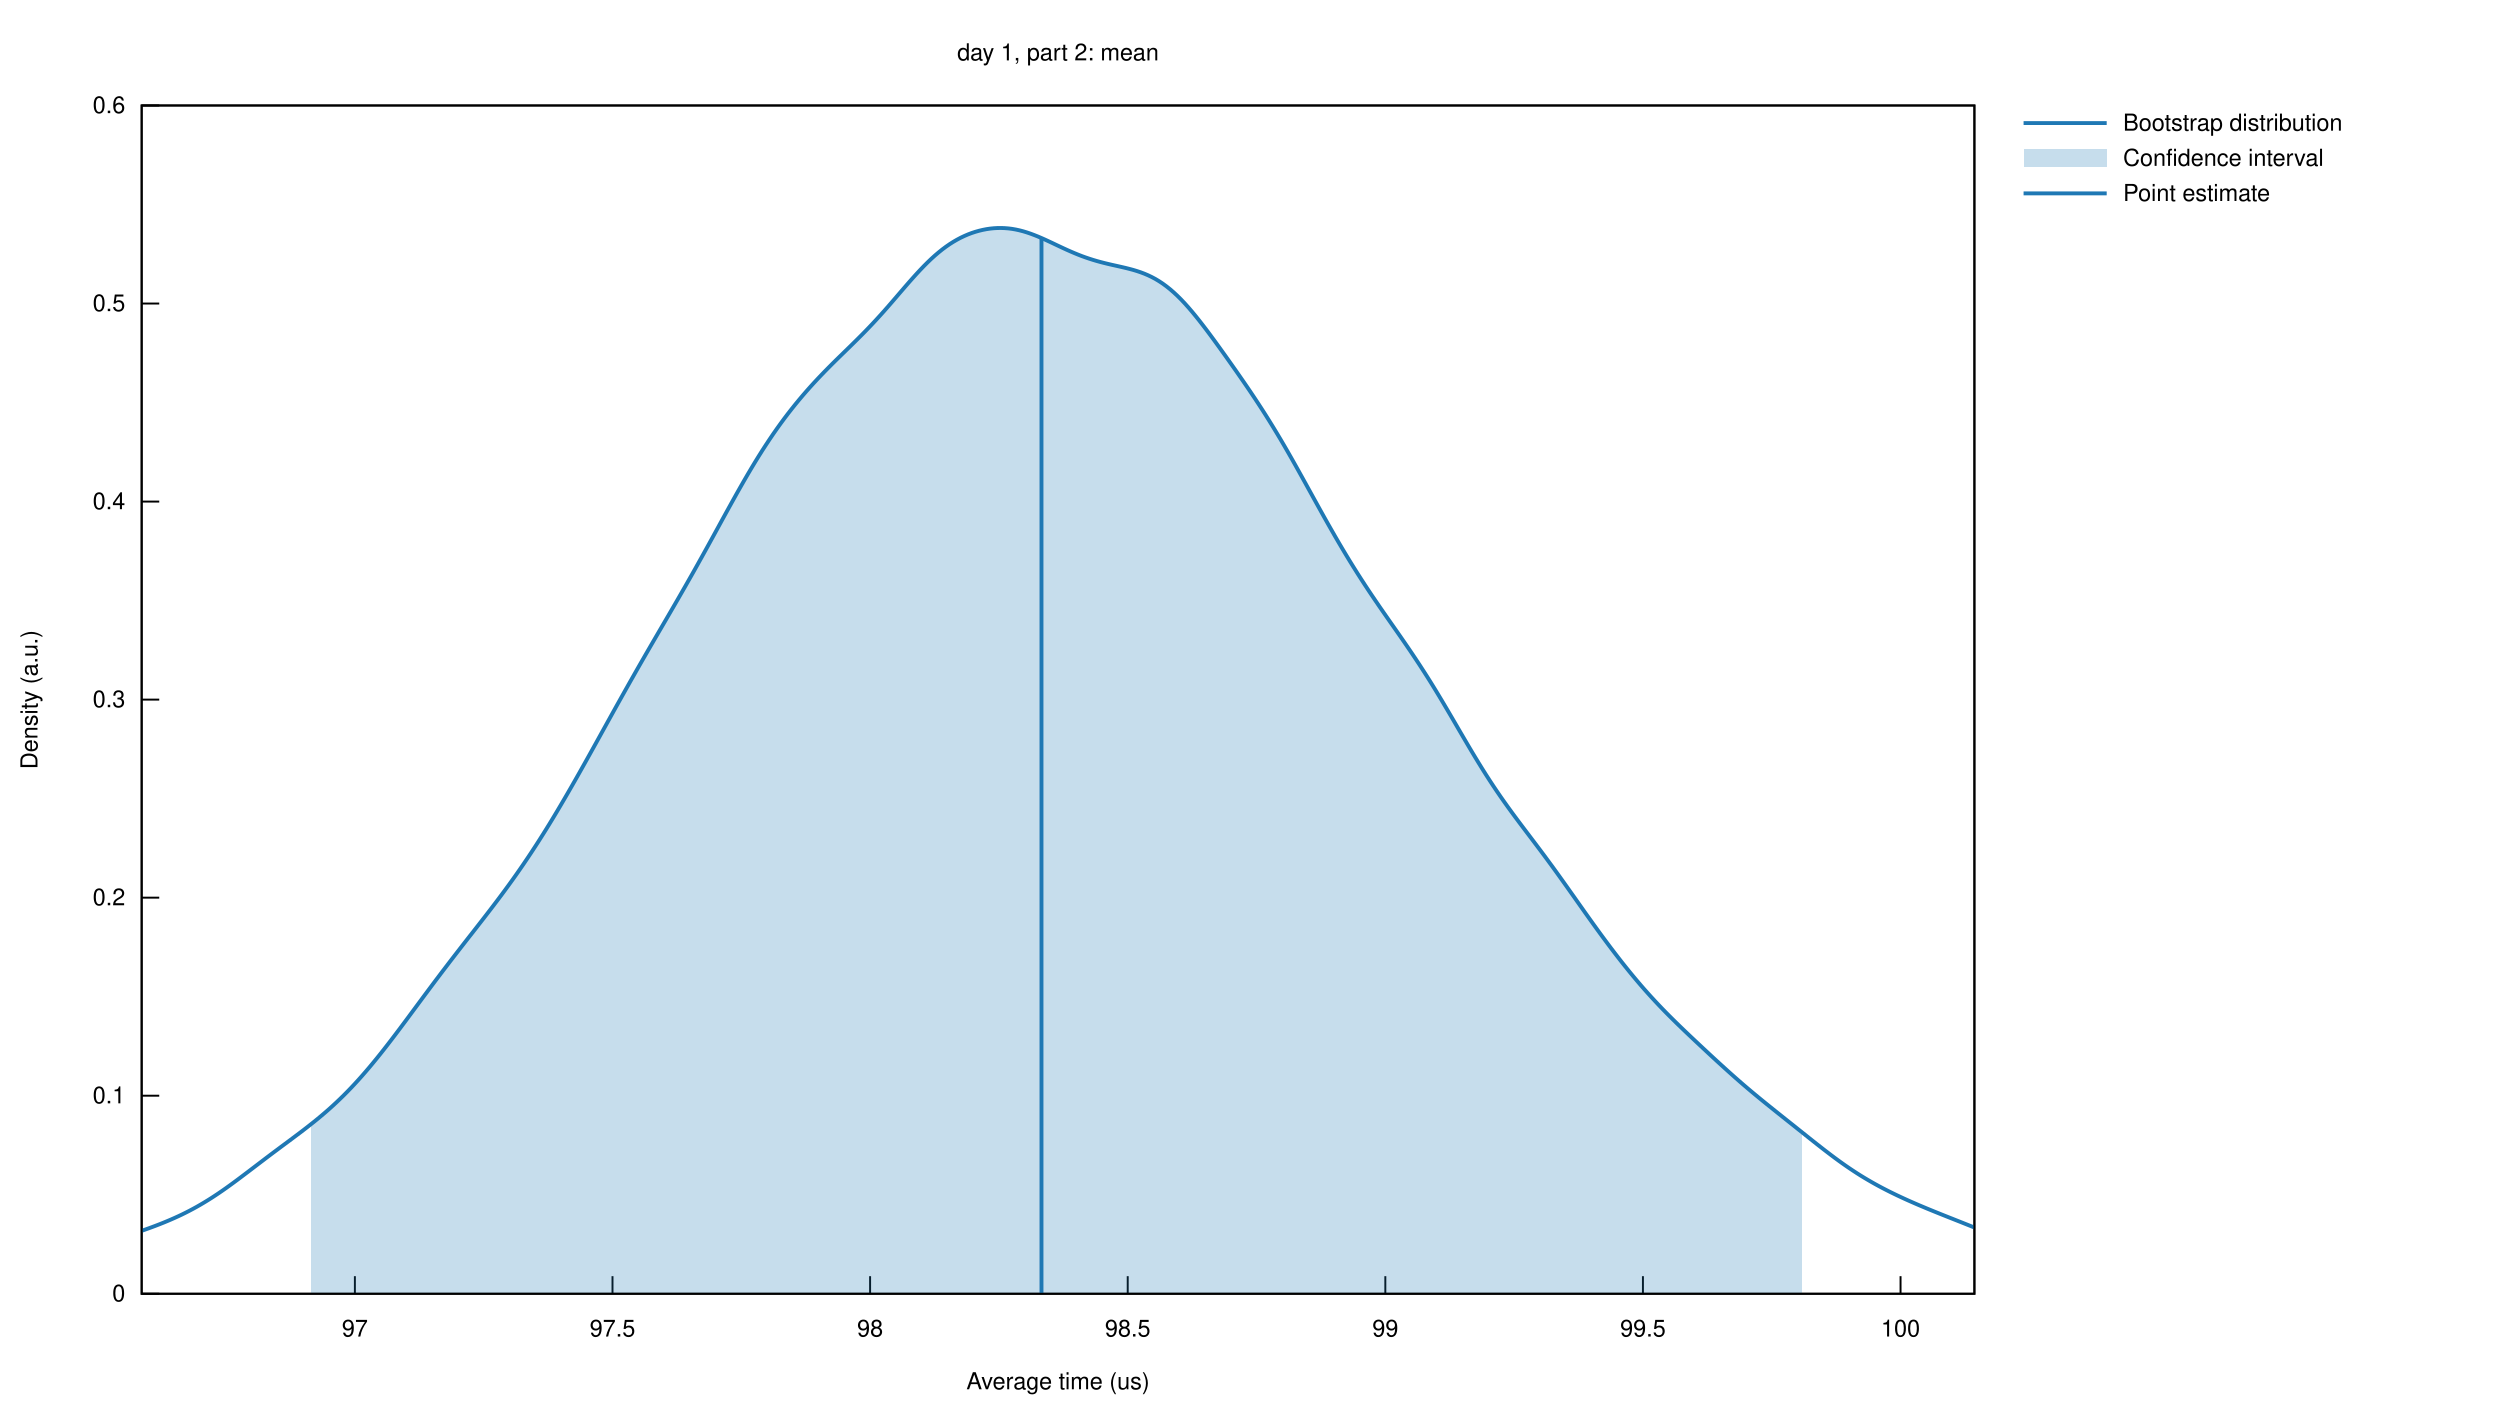
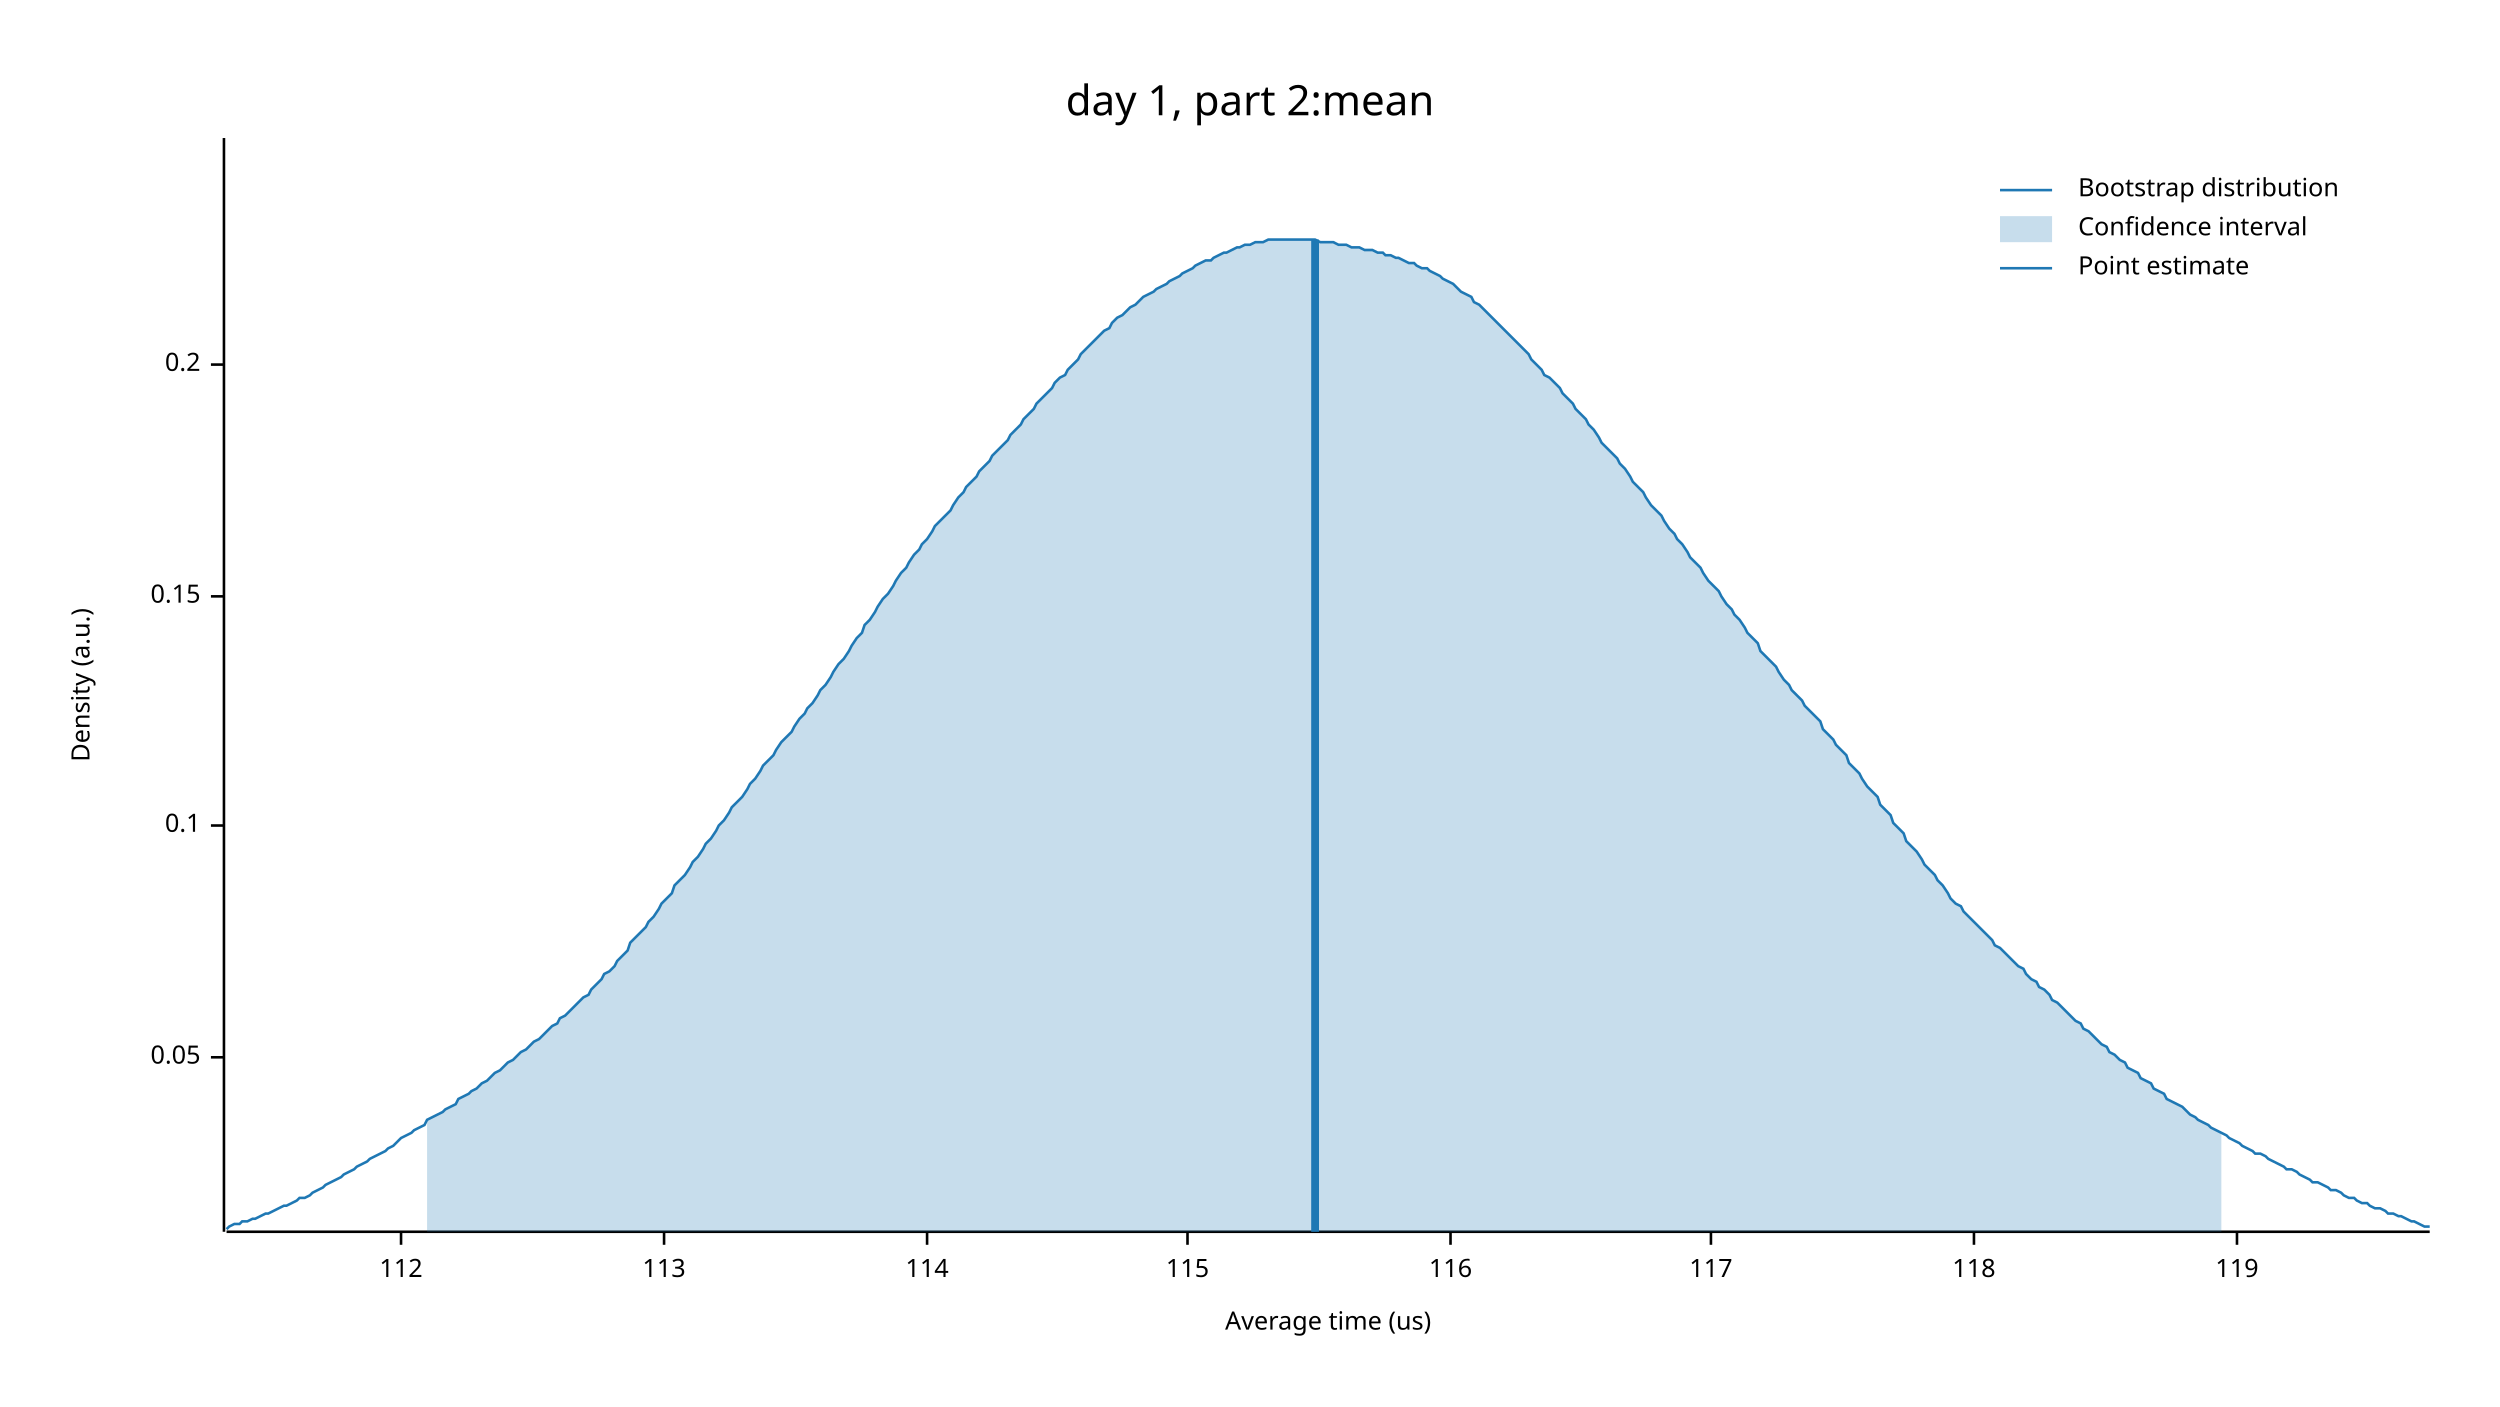
- <svg xmlns="http://www.w3.org/2000/svg" xmlns:xlink="http://www.w3.org/1999/xlink" viewBox="0 0 1280 720">
-   <g id="gnuplot_canvas">
-     <rect x="0" y="0" width="1280" height="720" fill="none" />
-     <defs>
-       <circle id="gpDot" r="0.5" stroke-width="0.5" stroke="currentColor" />
-       <path id="gpPt0" stroke-width="0.222" stroke="currentColor" d="M-1,0 h2 M0,-1 v2" />
-       <path id="gpPt1" stroke-width="0.222" stroke="currentColor" d="M-1,-1 L1,1 M1,-1 L-1,1" />
-       <path id="gpPt2" stroke-width="0.222" stroke="currentColor" d="M-1,0 L1,0 M0,-1 L0,1 M-1,-1 L1,1 M-1,1 L1,-1" />
-       <rect id="gpPt3" stroke-width="0.222" stroke="currentColor" x="-1" y="-1" width="2" height="2" />
-       <rect id="gpPt4" stroke-width="0.222" stroke="currentColor" fill="currentColor" x="-1" y="-1" width="2" height="2" />
-       <circle id="gpPt5" stroke-width="0.222" stroke="currentColor" cx="0" cy="0" r="1" />
-       <use xlink:href="#gpPt5" id="gpPt6" fill="currentColor" stroke="none" />
-       <path id="gpPt7" stroke-width="0.222" stroke="currentColor" d="M0,-1.33 L-1.33,0.67 L1.33,0.67 z" />
-       <use xlink:href="#gpPt7" id="gpPt8" fill="currentColor" stroke="none" />
-       <use xlink:href="#gpPt7" id="gpPt9" stroke="currentColor" transform="rotate(180)" />
-       <use xlink:href="#gpPt9" id="gpPt10" fill="currentColor" stroke="none" />
-       <use xlink:href="#gpPt3" id="gpPt11" stroke="currentColor" transform="rotate(45)" />
-       <use xlink:href="#gpPt11" id="gpPt12" fill="currentColor" stroke="none" />
-       <path id="gpPt13" stroke-width="0.222" stroke="currentColor" d="M0,1.330 L1.265,0.411 L0.782,-1.067 L-0.782,-1.076 L-1.265,0.411 z" />
-       <use xlink:href="#gpPt13" id="gpPt14" fill="currentColor" stroke="none" />
-       <filter id="textbox" filterUnits="objectBoundingBox" x="0" y="0" height="1" width="1">
-         <feFlood flood-color="white" flood-opacity="1" result="bgnd" />
-         <feComposite in="SourceGraphic" in2="bgnd" operator="atop" />
-       </filter>
-       <filter id="greybox" filterUnits="objectBoundingBox" x="0" y="0" height="1" width="1">
-         <feFlood flood-color="lightgrey" flood-opacity="1" result="grey" />
-         <feComposite in="SourceGraphic" in2="grey" operator="atop" />
-       </filter>
-     </defs>
-     <g fill="none" color="white" stroke="currentColor" stroke-width="1.00" stroke-linecap="butt" stroke-linejoin="miter">
- </g>
-     <g fill="none" color="black" stroke="currentColor" stroke-width="1.00" stroke-linecap="butt" stroke-linejoin="miter">
-       <path stroke="black" d="M72.53,662.40 L81.53,662.40  " />
-       <g transform="translate(64.14,666.30)" stroke="none" fill="black" font-family="Helvetica" font-size="12.00" text-anchor="end">
-         <text>
-           <tspan font-family="Helvetica"> 0</tspan>
-         </text>
-       </g>
-     </g>
-     <g fill="none" color="black" stroke="currentColor" stroke-width="1.00" stroke-linecap="butt" stroke-linejoin="miter">
-       <path stroke="black" d="M72.53,561.00 L81.53,561.00  " />
-       <g transform="translate(64.14,564.90)" stroke="none" fill="black" font-family="Helvetica" font-size="12.00" text-anchor="end">
-         <text>
-           <tspan font-family="Helvetica"> 0.1</tspan>
-         </text>
-       </g>
-     </g>
-     <g fill="none" color="black" stroke="currentColor" stroke-width="1.00" stroke-linecap="butt" stroke-linejoin="miter">
-       <path stroke="black" d="M72.53,459.60 L81.53,459.60  " />
-       <g transform="translate(64.14,463.50)" stroke="none" fill="black" font-family="Helvetica" font-size="12.00" text-anchor="end">
-         <text>
-           <tspan font-family="Helvetica"> 0.2</tspan>
-         </text>
-       </g>
-     </g>
-     <g fill="none" color="black" stroke="currentColor" stroke-width="1.00" stroke-linecap="butt" stroke-linejoin="miter">
-       <path stroke="black" d="M72.53,358.20 L81.53,358.20  " />
-       <g transform="translate(64.14,362.10)" stroke="none" fill="black" font-family="Helvetica" font-size="12.00" text-anchor="end">
-         <text>
-           <tspan font-family="Helvetica"> 0.3</tspan>
-         </text>
-       </g>
-     </g>
-     <g fill="none" color="black" stroke="currentColor" stroke-width="1.00" stroke-linecap="butt" stroke-linejoin="miter">
-       <path stroke="black" d="M72.53,256.81 L81.53,256.81  " />
-       <g transform="translate(64.14,260.71)" stroke="none" fill="black" font-family="Helvetica" font-size="12.00" text-anchor="end">
-         <text>
-           <tspan font-family="Helvetica"> 0.4</tspan>
-         </text>
-       </g>
-     </g>
-     <g fill="none" color="black" stroke="currentColor" stroke-width="1.00" stroke-linecap="butt" stroke-linejoin="miter">
-       <path stroke="black" d="M72.53,155.41 L81.53,155.41  " />
-       <g transform="translate(64.14,159.31)" stroke="none" fill="black" font-family="Helvetica" font-size="12.00" text-anchor="end">
-         <text>
-           <tspan font-family="Helvetica"> 0.5</tspan>
-         </text>
-       </g>
-     </g>
-     <g fill="none" color="black" stroke="currentColor" stroke-width="1.00" stroke-linecap="butt" stroke-linejoin="miter">
-       <path stroke="black" d="M72.53,54.01 L81.53,54.01  " />
-       <g transform="translate(64.14,57.91)" stroke="none" fill="black" font-family="Helvetica" font-size="12.00" text-anchor="end">
-         <text>
-           <tspan font-family="Helvetica"> 0.6</tspan>
-         </text>
-       </g>
-     </g>
-     <g fill="none" color="black" stroke="currentColor" stroke-width="1.00" stroke-linecap="butt" stroke-linejoin="miter">
-       <path stroke="black" d="M181.70,662.40 L181.70,653.40  " />
-       <g transform="translate(181.70,684.30)" stroke="none" fill="black" font-family="Helvetica" font-size="12.00" text-anchor="middle">
-         <text>
-           <tspan font-family="Helvetica"> 97</tspan>
-         </text>
-       </g>
-     </g>
-     <g fill="none" color="black" stroke="currentColor" stroke-width="1.00" stroke-linecap="butt" stroke-linejoin="miter">
-       <path stroke="black" d="M313.60,662.40 L313.60,653.40  " />
-       <g transform="translate(313.60,684.30)" stroke="none" fill="black" font-family="Helvetica" font-size="12.00" text-anchor="middle">
-         <text>
-           <tspan font-family="Helvetica"> 97.5</tspan>
-         </text>
-       </g>
-     </g>
-     <g fill="none" color="black" stroke="currentColor" stroke-width="1.00" stroke-linecap="butt" stroke-linejoin="miter">
-       <path stroke="black" d="M445.49,662.40 L445.49,653.40  " />
-       <g transform="translate(445.49,684.30)" stroke="none" fill="black" font-family="Helvetica" font-size="12.00" text-anchor="middle">
-         <text>
-           <tspan font-family="Helvetica"> 98</tspan>
-         </text>
-       </g>
-     </g>
-     <g fill="none" color="black" stroke="currentColor" stroke-width="1.00" stroke-linecap="butt" stroke-linejoin="miter">
-       <path stroke="black" d="M577.39,662.40 L577.39,653.40  " />
-       <g transform="translate(577.39,684.30)" stroke="none" fill="black" font-family="Helvetica" font-size="12.00" text-anchor="middle">
-         <text>
-           <tspan font-family="Helvetica"> 98.5</tspan>
-         </text>
-       </g>
-     </g>
-     <g fill="none" color="black" stroke="currentColor" stroke-width="1.00" stroke-linecap="butt" stroke-linejoin="miter">
-       <path stroke="black" d="M709.29,662.40 L709.29,653.40  " />
-       <g transform="translate(709.29,684.30)" stroke="none" fill="black" font-family="Helvetica" font-size="12.00" text-anchor="middle">
-         <text>
-           <tspan font-family="Helvetica"> 99</tspan>
-         </text>
-       </g>
-     </g>
-     <g fill="none" color="black" stroke="currentColor" stroke-width="1.00" stroke-linecap="butt" stroke-linejoin="miter">
-       <path stroke="black" d="M841.18,662.40 L841.18,653.40  " />
-       <g transform="translate(841.18,684.30)" stroke="none" fill="black" font-family="Helvetica" font-size="12.00" text-anchor="middle">
-         <text>
-           <tspan font-family="Helvetica"> 99.5</tspan>
-         </text>
-       </g>
-     </g>
-     <g fill="none" color="black" stroke="currentColor" stroke-width="1.00" stroke-linecap="butt" stroke-linejoin="miter">
-       <path stroke="black" d="M973.08,662.40 L973.08,653.40  " />
-       <g transform="translate(973.08,684.30)" stroke="none" fill="black" font-family="Helvetica" font-size="12.00" text-anchor="middle">
-         <text>
-           <tspan font-family="Helvetica"> 100</tspan>
-         </text>
-       </g>
-     </g>
-     <g fill="none" color="black" stroke="currentColor" stroke-width="1.00" stroke-linecap="butt" stroke-linejoin="miter">
- </g>
-     <g fill="none" color="black" stroke="currentColor" stroke-width="1.00" stroke-linecap="butt" stroke-linejoin="miter">
-       <path stroke="black" d="M72.53,54.01 L72.53,662.40 L1010.90,662.40 L1010.90,54.01 L72.53,54.01 Z  " />
-     </g>
-     <g fill="none" color="black" stroke="currentColor" stroke-width="1.00" stroke-linecap="butt" stroke-linejoin="miter">
-       <g transform="translate(19.18,358.21) rotate(270)" stroke="none" fill="black" font-family="Helvetica" font-size="12.00" text-anchor="middle">
-         <text>
-           <tspan font-family="Helvetica">Density (a.u.)</tspan>
-         </text>
-       </g>
-     </g>
-     <g fill="none" color="black" stroke="currentColor" stroke-width="1.00" stroke-linecap="butt" stroke-linejoin="miter">
-       <g transform="translate(541.71,711.30)" stroke="none" fill="black" font-family="Helvetica" font-size="12.00" text-anchor="middle">
-         <text>
-           <tspan font-family="Helvetica">Average time (us)</tspan>
-         </text>
-       </g>
-     </g>
-     <g fill="none" color="black" stroke="currentColor" stroke-width="1.00" stroke-linecap="butt" stroke-linejoin="miter">
- </g>
-     <g id="gnuplot_plot_1">
-       <g fill="none" color="white" stroke="currentColor" stroke-width="2.00" stroke-linecap="butt" stroke-linejoin="miter">
- </g>
-       <g fill="none" color="black" stroke="currentColor" stroke-width="2.00" stroke-linecap="butt" stroke-linejoin="miter">
-         <g transform="translate(1087.02,66.91)" stroke="none" fill="black" font-family="Helvetica" font-size="12.00" text-anchor="start">
-           <text>
-             <tspan font-family="Helvetica">Bootstrap distribution</tspan>
-           </text>
-         </g>
-       </g>
-       <g fill="none" color="black" stroke="currentColor" stroke-width="2.00" stroke-linecap="butt" stroke-linejoin="miter">
-         <path stroke="rgb( 31, 120, 180)" d="M1036.07,63.01 L1078.63,63.01 M72.53,630.19 L74.41,629.52 L76.29,628.84 L78.17,628.15 L80.05,627.44 L81.93,626.71   L83.81,625.96 L85.69,625.18 L87.57,624.38 L89.45,623.55 L91.34,622.69 L93.22,621.80 L95.10,620.87 L96.98,619.91   L98.86,618.91 L100.74,617.88 L102.62,616.80 L104.50,615.69 L106.38,614.54 L108.26,613.36 L110.14,612.13 L112.02,610.88   L113.90,609.59 L115.78,608.27 L117.66,606.92 L119.54,605.55 L121.42,604.16 L123.30,602.75 L125.18,601.33 L127.06,599.91   L128.95,598.47 L130.83,597.04 L132.71,595.61 L134.59,594.18 L136.47,592.75 L138.35,591.33 L140.23,589.92 L142.11,588.52   L143.99,587.11 L145.87,585.72 L147.75,584.32 L149.63,582.92 L151.51,581.51 L153.39,580.10 L155.27,578.67 L157.15,577.22   L159.03,575.74 L160.91,574.25 L162.79,572.72 L164.67,571.15 L166.56,569.54 L168.44,567.90 L170.32,566.20 L172.20,564.46   L174.08,562.67 L175.96,560.83 L177.84,558.94 L179.72,556.99 L181.60,554.99 L183.48,552.94 L185.36,550.83 L187.24,548.67   L189.12,546.47 L191.00,544.21 L192.88,541.92 L194.76,539.58 L196.64,537.20 L198.52,534.79 L200.40,532.35 L202.28,529.88   L204.17,527.38 L206.05,524.87 L207.93,522.35 L209.81,519.81 L211.69,517.27 L213.57,514.73 L215.45,512.19 L217.33,509.65   L219.21,507.13 L221.09,504.61 L222.97,502.10 L224.85,499.61 L226.73,497.12 L228.61,494.66 L230.49,492.20 L232.37,489.76   L234.25,487.33 L236.13,484.91 L238.01,482.49 L239.89,480.08 L241.78,477.68 L243.66,475.27 L245.54,472.86 L247.42,470.44   L249.30,468.01 L251.18,465.57 L253.06,463.10 L254.94,460.62 L256.82,458.11 L258.70,455.57 L260.58,453.00 L262.46,450.39   L264.34,447.74 L266.22,445.05 L268.10,442.32 L269.98,439.54 L271.86,436.72 L273.74,433.85 L275.62,430.94 L277.50,427.98   L279.39,424.97 L281.27,421.93 L283.15,418.84 L285.03,415.71 L286.91,412.54 L288.79,409.34 L290.67,406.11 L292.55,402.85   L294.43,399.56 L296.31,396.25 L298.19,392.91 L300.07,389.56 L301.95,386.19 L303.83,382.81 L305.71,379.43 L307.59,376.03   L309.47,372.63 L311.35,369.24 L313.23,365.85 L315.11,362.46 L317.00,359.08 L318.88,355.72 L320.76,352.37 L322.64,349.03   L324.52,345.72 L326.40,342.41 L328.28,339.13 L330.16,335.86 L332.04,332.61 L333.92,329.37 L335.80,326.14 L337.68,322.91   L339.56,319.69 L341.44,316.47 L343.32,313.24 L345.20,310.00 L347.08,306.76 L348.96,303.49 L350.84,300.21 L352.72,296.91   L354.61,293.59 L356.49,290.24 L358.37,286.87 L360.25,283.49 L362.13,280.09 L364.01,276.67 L365.89,273.24 L367.77,269.81   L369.65,266.37 L371.53,262.95 L373.41,259.54 L375.29,256.15 L377.17,252.78 L379.05,249.46 L380.93,246.17 L382.81,242.93   L384.69,239.75 L386.57,236.63 L388.45,233.58 L390.33,230.59 L392.22,227.68 L394.10,224.84 L395.98,222.07 L397.86,219.38   L399.74,216.76 L401.62,214.21 L403.50,211.73 L405.38,209.33 L407.26,206.98 L409.14,204.70 L411.02,202.47 L412.90,200.30   L414.78,198.18 L416.66,196.11 L418.54,194.09 L420.42,192.11 L422.30,190.16 L424.18,188.25 L426.06,186.36 L427.94,184.50   L429.83,182.65 L431.71,180.82 L433.59,178.99 L435.47,177.16 L437.35,175.31 L439.23,173.45 L441.11,171.57 L442.99,169.66   L444.87,167.71 L446.75,165.73 L448.63,163.71 L450.51,161.65 L452.39,159.56 L454.27,157.43 L456.15,155.27 L458.03,153.09   L459.91,150.90 L461.79,148.71 L463.67,146.53 L465.55,144.37 L467.44,142.24 L469.32,140.16 L471.20,138.14 L473.08,136.18   L474.96,134.30 L476.84,132.50 L478.72,130.80 L480.60,129.20 L482.48,127.69 L484.36,126.29 L486.24,124.99 L488.12,123.80   L490.00,122.71 L491.88,121.71 L493.76,120.82 L495.64,120.01 L497.52,119.30 L499.40,118.68 L501.28,118.15 L503.16,117.70   L505.05,117.33 L506.93,117.05 L508.81,116.86 L510.69,116.75 L512.57,116.73 L514.45,116.80 L516.33,116.95 L518.21,117.19   L520.09,117.52 L521.97,117.93 L523.85,118.42 L525.73,118.99 L527.61,119.63 L529.49,120.33 L531.37,121.08 L533.25,121.88   L535.13,122.72 L537.01,123.59 L538.89,124.47 L540.77,125.37 L542.66,126.26 L544.54,127.14 L546.42,128.00 L548.30,128.83   L550.18,129.63 L552.06,130.40 L553.94,131.13 L555.82,131.81 L557.70,132.45 L559.58,133.05 L561.46,133.61 L563.34,134.13   L565.22,134.62 L567.10,135.08 L568.98,135.52 L570.86,135.94 L572.74,136.36 L574.62,136.79 L576.50,137.23 L578.38,137.71   L580.27,138.22 L582.15,138.79 L584.03,139.42 L585.91,140.13 L587.79,140.93 L589.67,141.83 L591.55,142.83 L593.43,143.96   L595.31,145.20 L597.19,146.58 L599.07,148.08 L600.95,149.71 L602.83,151.46 L604.71,153.33 L606.59,155.32 L608.47,157.42   L610.35,159.61 L612.23,161.89 L614.11,164.24 L615.99,166.66 L617.88,169.14 L619.76,171.66 L621.64,174.21 L623.52,176.80   L625.40,179.41 L627.28,182.03 L629.16,184.68 L631.04,187.34 L632.92,190.01 L634.80,192.71 L636.68,195.42 L638.56,198.16   L640.44,200.93 L642.32,203.74 L644.20,206.59 L646.08,209.48 L647.96,212.42 L649.84,215.42 L651.72,218.46 L653.60,221.56   L655.49,224.71 L657.37,227.91 L659.25,231.16 L661.13,234.45 L663.01,237.78 L664.89,241.14 L666.77,244.52 L668.65,247.92   L670.53,251.32 L672.41,254.73 L674.29,258.13 L676.17,261.52 L678.05,264.89 L679.93,268.23 L681.81,271.53 L683.69,274.81   L685.57,278.04 L687.45,281.22 L689.33,284.36 L691.21,287.45 L693.10,290.50 L694.98,293.49 L696.86,296.43 L698.74,299.33   L700.62,302.18 L702.50,304.99 L704.38,307.76 L706.26,310.51 L708.14,313.23 L710.02,315.93 L711.90,318.62 L713.78,321.30   L715.66,323.99 L717.54,326.69 L719.42,329.41 L721.30,332.16 L723.18,334.93 L725.06,337.75 L726.94,340.60 L728.82,343.51   L730.71,346.46 L732.59,349.45 L734.47,352.50 L736.35,355.59 L738.23,358.72 L740.11,361.89 L741.99,365.08 L743.87,368.29   L745.75,371.52 L747.63,374.75 L749.51,377.96 L751.39,381.16 L753.27,384.34 L755.15,387.47 L757.03,390.56 L758.91,393.60   L760.79,396.59 L762.67,399.51 L764.55,402.37 L766.43,405.17 L768.32,407.92 L770.20,410.60 L772.08,413.23 L773.96,415.82   L775.84,418.37 L777.72,420.89 L779.60,423.39 L781.48,425.88 L783.36,428.35 L785.24,430.84 L787.12,433.33 L789.00,435.83   L790.88,438.35 L792.76,440.90 L794.64,443.46 L796.52,446.05 L798.40,448.66 L800.28,451.29 L802.16,453.93 L804.04,456.59   L805.93,459.25 L807.81,461.92 L809.69,464.58 L811.57,467.24 L813.45,469.88 L815.33,472.51 L817.21,475.12 L819.09,477.71   L820.97,480.27 L822.85,482.80 L824.73,485.31 L826.61,487.78 L828.49,490.22 L830.37,492.63 L832.25,494.99 L834.13,497.32   L836.01,499.61 L837.89,501.86 L839.77,504.07 L841.65,506.24 L843.54,508.36 L845.42,510.44 L847.30,512.48 L849.18,514.48   L851.06,516.45 L852.94,518.38 L854.82,520.27 L856.70,522.14 L858.58,523.99 L860.46,525.81 L862.34,527.62 L864.22,529.41   L866.10,531.19 L867.98,532.96 L869.86,534.72 L871.74,536.48 L873.62,538.23 L875.50,539.98 L877.38,541.72 L879.26,543.45   L881.15,545.17 L883.03,546.88 L884.91,548.58 L886.79,550.26 L888.67,551.93 L890.55,553.58 L892.43,555.21 L894.31,556.82   L896.19,558.41 L898.07,559.98 L899.95,561.54 L901.83,563.08 L903.71,564.61 L905.59,566.13 L907.47,567.64 L909.35,569.15   L911.23,570.65 L913.11,572.15 L914.99,573.65 L916.87,575.14 L918.76,576.64 L920.64,578.15 L922.52,579.65 L924.40,581.15   L926.28,582.65 L928.16,584.14 L930.04,585.63 L931.92,587.10 L933.80,588.57 L935.68,590.01 L937.56,591.44 L939.44,592.85   L941.32,594.23 L943.20,595.58 L945.08,596.90 L946.96,598.19 L948.84,599.44 L950.72,600.67 L952.60,601.86 L954.48,603.01   L956.37,604.13 L958.25,605.22 L960.13,606.28 L962.01,607.31 L963.89,608.31 L965.77,609.28 L967.65,610.23 L969.53,611.15   L971.41,612.06 L973.29,612.94 L975.17,613.81 L977.05,614.66 L978.93,615.49 L980.81,616.31 L982.69,617.12 L984.57,617.91   L986.45,618.70 L988.33,619.47 L990.21,620.24 L992.09,621.00 L993.98,621.76 L995.86,622.51 L997.74,623.26 L999.62,624.00   L1001.50,624.75 L1003.38,625.49 L1005.26,626.24 L1007.14,626.99 L1009.02,627.74 L1010.90,628.50  " />
-       </g>
-     </g>
-     <g id="gnuplot_plot_2">
-       <g fill="none" color="white" stroke="rgb( 31, 120, 180)" stroke-width="1.00" stroke-linecap="butt" stroke-linejoin="miter">
- </g>
-       <g fill="none" color="black" stroke="currentColor" stroke-width="1.00" stroke-linecap="butt" stroke-linejoin="miter">
-         <g transform="translate(1087.02,84.91)" stroke="none" fill="black" font-family="Helvetica" font-size="12.00" text-anchor="start">
-           <text>
-             <tspan font-family="Helvetica">Confidence interval</tspan>
-           </text>
-         </g>
-       </g>
-       <g fill="none" color="black" stroke="currentColor" stroke-width="1.00" stroke-linecap="butt" stroke-linejoin="miter">
-         <g stroke="none" shape-rendering="crispEdges">
-           <polygon fill="rgb( 31, 120, 180)" fill-opacity="0.25" points="1036.07,85.51 1078.63,85.51 1078.63,76.51 1036.07,76.51 " />
-           <polygon fill="rgb( 31, 120, 180)" fill-opacity="0.25" points="159.03,575.74 160.91,574.25 162.79,572.72 164.67,571.15 166.56,569.54 168.44,567.90 170.32,566.20 172.20,564.46 174.08,562.67 175.96,560.83 177.84,558.94 179.72,556.99 181.60,554.99 183.48,552.94 185.36,550.83 187.24,548.67 189.12,546.47 191.00,544.21 192.88,541.92 194.76,539.58 196.64,537.20 198.52,534.79 200.40,532.35 202.28,529.88 204.17,527.38 206.05,524.87 207.93,522.35 209.81,519.81 211.69,517.27 213.57,514.73 215.45,512.19 217.33,509.65 219.21,507.13 221.09,504.61 222.97,502.10 224.85,499.61 226.73,497.12 228.61,494.66 230.49,492.20 232.37,489.76 234.25,487.33 236.13,484.91 238.01,482.49 239.89,480.08 241.78,477.68 243.66,475.27 245.54,472.86 247.42,470.44 249.30,468.01 251.18,465.57 253.06,463.10 254.94,460.62 256.82,458.11 258.70,455.57 260.58,453.00 262.46,450.39 264.34,447.74 266.22,445.05 268.10,442.32 269.98,439.54 271.86,436.72 273.74,433.85 275.62,430.94 277.50,427.98 279.39,424.97 281.27,421.93 283.15,418.84 285.03,415.71 286.91,412.54 288.79,409.34 290.67,406.11 292.55,402.85 294.43,399.56 296.31,396.25 298.19,392.91 300.07,389.56 301.95,386.19 303.83,382.81 305.71,379.43 307.59,376.03 309.47,372.63 311.35,369.24 313.23,365.85 315.11,362.46 317.00,359.08 318.88,355.72 320.76,352.37 322.64,349.03 324.52,345.72 326.40,342.41 328.28,339.13 330.16,335.86 332.04,332.61 333.92,329.37 335.80,326.14 337.68,322.91 339.56,319.69 341.44,316.47 343.32,313.24 345.20,310.00 347.08,306.76 348.96,303.49 350.84,300.21 352.72,296.91 354.61,293.59 356.49,290.24 358.37,286.87 360.25,283.49 362.13,280.09 364.01,276.67 365.89,273.24 367.77,269.81 369.65,266.37 371.53,262.95 373.41,259.54 375.29,256.15 377.17,252.78 379.05,249.46 380.93,246.17 382.81,242.93 384.69,239.75 386.57,236.63 388.45,233.58 390.33,230.59 392.22,227.68 394.10,224.84 395.98,222.07 397.86,219.38 399.74,216.76 401.62,214.21 403.50,211.73 405.38,209.33 407.26,206.98 409.14,204.70 411.02,202.47 412.90,200.30 414.78,198.18 416.66,196.11 418.54,194.09 420.42,192.11 422.30,190.16 424.18,188.25 426.06,186.36 427.94,184.50 429.83,182.65 431.71,180.82 433.59,178.99 435.47,177.16 437.35,175.31 439.23,173.45 441.11,171.57 442.99,169.66 444.87,167.71 446.75,165.73 448.63,163.71 450.51,161.65 452.39,159.56 454.27,157.43 456.15,155.27 458.03,153.09 459.91,150.90 461.79,148.71 463.67,146.53 465.55,144.37 467.44,142.24 469.32,140.16 471.20,138.14 473.08,136.18 474.96,134.30 476.84,132.50 478.72,130.80 480.60,129.20 482.48,127.69 484.36,126.29 486.24,124.99 488.12,123.80 490.00,122.71 491.88,121.71 493.76,120.82 495.64,120.01 497.52,119.30 499.40,118.68 501.28,118.15 503.16,117.70 505.05,117.33 506.93,117.05 508.81,116.86 510.69,116.75 512.57,116.73 514.45,116.80 516.33,116.95 518.21,117.19 520.09,117.52 521.97,117.93 523.85,118.42 525.73,118.99 527.61,119.63 529.49,120.33 531.37,121.08 533.25,121.88 535.13,122.72 537.01,123.59 538.89,124.47 540.77,125.37 542.66,126.26 544.54,127.14 546.42,128.00 548.30,128.83 550.18,129.63 552.06,130.40 553.94,131.13 555.82,131.81 557.70,132.45 559.58,133.05 561.46,133.61 563.34,134.13 565.22,134.62 567.10,135.08 568.98,135.52 570.86,135.94 572.74,136.36 574.62,136.79 576.50,137.23 578.38,137.71 580.27,138.22 582.15,138.79 584.03,139.42 585.91,140.13 587.79,140.93 589.67,141.83 591.55,142.83 593.43,143.96 595.31,145.20 597.19,146.58 599.07,148.08 600.95,149.71 602.83,151.46 604.71,153.33 606.59,155.32 608.47,157.42 610.35,159.61 612.23,161.89 614.11,164.24 615.99,166.66 617.88,169.14 619.76,171.66 621.64,174.21 623.52,176.80 625.40,179.41 627.28,182.03 629.16,184.68 631.04,187.34 632.92,190.01 634.80,192.71 636.68,195.42 638.56,198.16 640.44,200.93 642.32,203.74 644.20,206.59 646.08,209.48 647.96,212.42 649.84,215.42 651.72,218.46 653.60,221.56 655.49,224.71 657.37,227.91 659.25,231.16 661.13,234.45 663.01,237.78 664.89,241.14 666.77,244.52 668.65,247.92 670.53,251.32 672.41,254.73 674.29,258.13 676.17,261.52 678.05,264.89 679.93,268.23 681.81,271.53 683.69,274.81 685.57,278.04 687.45,281.22 689.33,284.36 691.21,287.45 693.10,290.50 694.98,293.49 696.86,296.43 698.74,299.33 700.62,302.18 702.50,304.99 704.38,307.76 706.26,310.51 708.14,313.23 710.02,315.93 711.90,318.62 713.78,321.30 715.66,323.99 717.54,326.69 719.42,329.41 721.30,332.16 723.18,334.93 725.06,337.75 726.94,340.60 728.82,343.51 730.71,346.46 732.59,349.45 734.47,352.50 736.35,355.59 738.23,358.72 740.11,361.89 741.99,365.08 743.87,368.29 745.75,371.52 747.63,374.75 749.51,377.96 751.39,381.16 753.27,384.34 755.15,387.47 757.03,390.56 758.91,393.60 760.79,396.59 762.67,399.51 764.55,402.37 766.43,405.17 768.32,407.92 770.20,410.60 772.08,413.23 773.96,415.82 775.84,418.37 777.72,420.89 779.60,423.39 781.48,425.88 783.36,428.35 785.24,430.84 787.12,433.33 789.00,435.83 790.88,438.35 792.76,440.90 794.64,443.46 796.52,446.05 798.40,448.66 800.28,451.29 802.16,453.93 804.04,456.59 805.93,459.25 807.81,461.92 809.69,464.58 811.57,467.24 813.45,469.88 815.33,472.51 817.21,475.12 819.09,477.71 820.97,480.27 822.85,482.80 824.73,485.31 826.61,487.78 828.49,490.22 830.37,492.63 832.25,494.99 834.13,497.32 836.01,499.61 837.89,501.86 839.77,504.07 841.65,506.24 843.54,508.36 845.42,510.44 847.30,512.48 849.18,514.48 851.06,516.45 852.94,518.38 854.82,520.27 856.70,522.14 858.58,523.99 860.46,525.81 862.34,527.62 864.22,529.41 866.10,531.19 867.98,532.96 869.86,534.72 871.74,536.48 873.62,538.23 875.50,539.98 877.38,541.72 879.26,543.45 881.15,545.17 883.03,546.88 884.91,548.58 886.79,550.26 888.67,551.93 890.55,553.58 892.43,555.21 894.31,556.82 896.19,558.41 898.07,559.98 899.95,561.54 901.83,563.08 903.71,564.61 905.59,566.13 907.47,567.64 909.35,569.15 911.23,570.65 913.11,572.15 914.99,573.65 916.87,575.14 918.76,576.64 920.64,578.15 922.52,579.65 922.52,662.40 920.64,662.40 918.76,662.40 916.87,662.40 914.99,662.40 913.11,662.40 911.23,662.40 909.35,662.40 907.47,662.40 905.59,662.40 903.71,662.40 901.83,662.40 899.95,662.40 898.07,662.40 896.19,662.40 894.31,662.40 892.43,662.40 890.55,662.40 888.67,662.40 886.79,662.40 884.91,662.40 883.03,662.40 881.15,662.40 879.26,662.40 877.38,662.40 875.50,662.40 873.62,662.40 871.74,662.40 869.86,662.40 867.98,662.40 866.10,662.40 864.22,662.40 862.34,662.40 860.46,662.40 858.58,662.40 856.70,662.40 854.82,662.40 852.94,662.40 851.06,662.40 849.18,662.40 847.30,662.40 845.42,662.40 843.54,662.40 841.65,662.40 839.77,662.40 837.89,662.40 836.01,662.40 834.13,662.40 832.25,662.40 830.37,662.40 828.49,662.40 826.61,662.40 824.73,662.40 822.85,662.40 820.97,662.40 819.09,662.40 817.21,662.40 815.33,662.40 813.45,662.40 811.57,662.40 809.69,662.40 807.81,662.40 805.93,662.40 804.04,662.40 802.16,662.40 800.28,662.40 798.40,662.40 796.52,662.40 794.64,662.40 792.76,662.40 790.88,662.40 789.00,662.40 787.12,662.40 785.24,662.40 783.36,662.40 781.48,662.40 779.60,662.40 777.72,662.40 775.84,662.40 773.96,662.40 772.08,662.40 770.20,662.40 768.32,662.40 766.43,662.40 764.55,662.40 762.67,662.40 760.79,662.40 758.91,662.40 757.03,662.40 755.15,662.40 753.27,662.40 751.39,662.40 749.51,662.40 747.63,662.40 745.75,662.40 743.87,662.40 741.99,662.40 740.11,662.40 738.23,662.40 736.35,662.40 734.47,662.40 732.59,662.40 730.71,662.40 728.82,662.40 726.94,662.40 725.06,662.40 723.18,662.40 721.30,662.40 719.42,662.40 717.54,662.40 715.66,662.40 713.78,662.40 711.90,662.40 710.02,662.40 708.14,662.40 706.26,662.40 704.38,662.40 702.50,662.40 700.62,662.40 698.74,662.40 696.86,662.40 694.98,662.40 693.10,662.40 691.21,662.40 689.33,662.40 687.45,662.40 685.57,662.40 683.69,662.40 681.81,662.40 679.93,662.40 678.05,662.40 676.17,662.40 674.29,662.40 672.41,662.40 670.53,662.40 668.65,662.40 666.77,662.40 664.89,662.40 663.01,662.40 661.13,662.40 659.25,662.40 657.37,662.40 655.49,662.40 653.60,662.40 651.72,662.40 649.84,662.40 647.96,662.40 646.08,662.40 644.20,662.40 642.32,662.40 640.44,662.40 638.56,662.40 636.68,662.40 634.80,662.40 632.92,662.40 631.04,662.40 629.16,662.40 627.28,662.40 625.40,662.40 623.52,662.40 621.64,662.40 619.76,662.40 617.88,662.40 615.99,662.40 614.11,662.40 612.23,662.40 610.35,662.40 608.47,662.40 606.59,662.40 604.71,662.40 602.83,662.40 600.95,662.40 599.07,662.40 597.19,662.40 595.31,662.40 593.43,662.40 591.55,662.40 589.67,662.40 587.79,662.40 585.91,662.40 584.03,662.40 582.15,662.40 580.27,662.40 578.38,662.40 576.50,662.40 574.62,662.40 572.74,662.40 570.86,662.40 568.98,662.40 567.10,662.40 565.22,662.40 563.34,662.40 561.46,662.40 559.58,662.40 557.70,662.40 555.82,662.40 553.94,662.40 552.06,662.40 550.18,662.40 548.30,662.40 546.42,662.40 544.54,662.40 542.66,662.40 540.77,662.40 538.89,662.40 537.01,662.40 535.13,662.40 533.25,662.40 531.37,662.40 529.49,662.40 527.61,662.40 525.73,662.40 523.85,662.40 521.97,662.40 520.09,662.40 518.21,662.40 516.33,662.40 514.45,662.40 512.57,662.40 510.69,662.40 508.81,662.40 506.93,662.40 505.05,662.40 503.16,662.40 501.28,662.40 499.40,662.40 497.52,662.40 495.64,662.40 493.76,662.40 491.88,662.40 490.00,662.40 488.12,662.40 486.24,662.40 484.36,662.40 482.48,662.40 480.60,662.40 478.72,662.40 476.84,662.40 474.96,662.40 473.08,662.40 471.20,662.40 469.32,662.40 467.44,662.40 465.55,662.40 463.67,662.40 461.79,662.40 459.91,662.40 458.03,662.40 456.15,662.40 454.27,662.40 452.39,662.40 450.51,662.40 448.63,662.40 446.75,662.40 444.87,662.40 442.99,662.40 441.11,662.40 439.23,662.40 437.35,662.40 435.47,662.40 433.59,662.40 431.71,662.40 429.83,662.40 427.94,662.40 426.06,662.40 424.18,662.40 422.30,662.40 420.42,662.40 418.54,662.40 416.66,662.40 414.78,662.40 412.90,662.40 411.02,662.40 409.14,662.40 407.26,662.40 405.38,662.40 403.50,662.40 401.62,662.40 399.74,662.40 397.86,662.40 395.98,662.40 394.10,662.40 392.22,662.40 390.33,662.40 388.45,662.40 386.57,662.40 384.69,662.40 382.81,662.40 380.93,662.40 379.05,662.40 377.17,662.40 375.29,662.40 373.41,662.40 371.53,662.40 369.65,662.40 367.77,662.40 365.89,662.40 364.01,662.40 362.13,662.40 360.25,662.40 358.37,662.40 356.49,662.40 354.61,662.40 352.72,662.40 350.84,662.40 348.96,662.40 347.08,662.40 345.20,662.40 343.32,662.40 341.44,662.40 339.56,662.40 337.68,662.40 335.80,662.40 333.92,662.40 332.04,662.40 330.16,662.40 328.28,662.40 326.40,662.40 324.52,662.40 322.64,662.40 320.76,662.40 318.88,662.40 317.00,662.40 315.11,662.40 313.23,662.40 311.35,662.40 309.47,662.40 307.59,662.40 305.71,662.40 303.83,662.40 301.95,662.40 300.07,662.40 298.19,662.40 296.31,662.40 294.43,662.40 292.55,662.40 290.67,662.40 288.79,662.40 286.91,662.40 285.03,662.40 283.15,662.40 281.27,662.40 279.39,662.40 277.50,662.40 275.62,662.40 273.74,662.40 271.86,662.40 269.98,662.40 268.10,662.40 266.22,662.40 264.34,662.40 262.46,662.40 260.58,662.40 258.70,662.40 256.82,662.40 254.94,662.40 253.06,662.40 251.18,662.40 249.30,662.40 247.42,662.40 245.54,662.40 243.66,662.40 241.78,662.40 239.89,662.40 238.01,662.40 236.13,662.40 234.25,662.40 232.37,662.40 230.49,662.40 228.61,662.40 226.73,662.40 224.85,662.40 222.97,662.40 221.09,662.40 219.21,662.40 217.33,662.40 215.45,662.40 213.57,662.40 211.69,662.40 209.81,662.40 207.93,662.40 206.05,662.40 204.17,662.40 202.28,662.40 200.40,662.40 198.52,662.40 196.64,662.40 194.76,662.40 192.88,662.40 191.00,662.40 189.12,662.40 187.24,662.40 185.36,662.40 183.48,662.40 181.60,662.40 179.72,662.40 177.84,662.40 175.96,662.40 174.08,662.40 172.20,662.40 170.32,662.40 168.44,662.40 166.56,662.40 164.67,662.40 162.79,662.40 160.91,662.40 159.03,662.40 " />
-         </g>
-       </g>
-     </g>
-     <g id="gnuplot_plot_3">
-       <g fill="none" color="white" stroke="rgb( 31, 120, 180)" stroke-width="2.00" stroke-linecap="butt" stroke-linejoin="miter">
- </g>
-       <g fill="none" color="black" stroke="currentColor" stroke-width="2.00" stroke-linecap="butt" stroke-linejoin="miter">
-         <g transform="translate(1087.02,102.91)" stroke="none" fill="black" font-family="Helvetica" font-size="12.00" text-anchor="start">
-           <text>
-             <tspan font-family="Helvetica">Point estimate</tspan>
-           </text>
-         </g>
-       </g>
-       <g fill="none" color="black" stroke="currentColor" stroke-width="2.00" stroke-linecap="butt" stroke-linejoin="miter">
-         <path stroke="rgb( 31, 120, 180)" d="M1036.07,99.01 L1078.63,99.01 M533.24,662.40 L533.24,121.88  " />
-       </g>
-     </g>
-     <g fill="none" color="black" stroke="currentColor" stroke-width="2.00" stroke-linecap="butt" stroke-linejoin="miter">
- </g>
-     <g fill="none" color="black" stroke="black" stroke-width="1.00" stroke-linecap="butt" stroke-linejoin="miter">
- </g>
-     <g fill="none" color="black" stroke="currentColor" stroke-width="1.00" stroke-linecap="butt" stroke-linejoin="miter">
-       <path stroke="black" d="M72.53,54.01 L72.53,662.40 L1010.90,662.40 L1010.90,54.01 L72.53,54.01 Z  " />
-     </g>
-     <g fill="none" color="black" stroke="currentColor" stroke-width="1.00" stroke-linecap="butt" stroke-linejoin="miter">
-       <g transform="translate(541.71,30.91)" stroke="none" fill="black" font-family="Helvetica" font-size="12.00" text-anchor="middle">
-         <text>
-           <tspan font-family="Helvetica">day 1, part 2: mean</tspan>
-         </text>
-       </g>
-     </g>
-     <g fill="none" color="black" stroke="currentColor" stroke-width="1.00" stroke-linecap="butt" stroke-linejoin="miter">
- </g>
-   </g>
+ <svg xmlns="http://www.w3.org/2000/svg" width="960" height="540" viewBox="0 0 960 540">
+   <text x="480" y="32" dy="0.76em" text-anchor="middle" font-family="sans-serif" font-size="16.129" opacity="1" fill="#000000">
+ day 1, part 2:mean
+ </text>
+   <text x="27" y="263" dy="0.76em" text-anchor="middle" font-family="sans-serif" font-size="9.677" opacity="1" fill="#000000" transform="rotate(270, 27, 263)">
+ Density (a.u.)
+ </text>
+   <text x="510" y="513" dy="-0.5ex" text-anchor="middle" font-family="sans-serif" font-size="9.677" opacity="1" fill="#000000">
+ Average time (us)
+ </text>
+   <polyline fill="none" opacity="1" stroke="#000000" stroke-width="1" points="86,53 86,473 " />
+   <text x="77" y="406" dy="0.5ex" text-anchor="end" font-family="sans-serif" font-size="9.677" opacity="1" fill="#000000">
+ 0.05
+ </text>
+   <polyline fill="none" opacity="1" stroke="#000000" stroke-width="1" points="81,406 86,406 " />
+   <text x="77" y="317" dy="0.5ex" text-anchor="end" font-family="sans-serif" font-size="9.677" opacity="1" fill="#000000">
+ 0.1
+ </text>
+   <polyline fill="none" opacity="1" stroke="#000000" stroke-width="1" points="81,317 86,317 " />
+   <text x="77" y="229" dy="0.5ex" text-anchor="end" font-family="sans-serif" font-size="9.677" opacity="1" fill="#000000">
+ 0.15
+ </text>
+   <polyline fill="none" opacity="1" stroke="#000000" stroke-width="1" points="81,229 86,229 " />
+   <text x="77" y="140" dy="0.5ex" text-anchor="end" font-family="sans-serif" font-size="9.677" opacity="1" fill="#000000">
+ 0.2
+ </text>
+   <polyline fill="none" opacity="1" stroke="#000000" stroke-width="1" points="81,140 86,140 " />
+   <polyline fill="none" opacity="1" stroke="#000000" stroke-width="1" points="87,473 933,473 " />
+   <text x="154" y="483" dy="0.76em" text-anchor="middle" font-family="sans-serif" font-size="9.677" opacity="1" fill="#000000">
+ 112
+ </text>
+   <polyline fill="none" opacity="1" stroke="#000000" stroke-width="1" points="154,473 154,478 " />
+   <text x="255" y="483" dy="0.76em" text-anchor="middle" font-family="sans-serif" font-size="9.677" opacity="1" fill="#000000">
+ 113
+ </text>
+   <polyline fill="none" opacity="1" stroke="#000000" stroke-width="1" points="255,473 255,478 " />
+   <text x="356" y="483" dy="0.76em" text-anchor="middle" font-family="sans-serif" font-size="9.677" opacity="1" fill="#000000">
+ 114
+ </text>
+   <polyline fill="none" opacity="1" stroke="#000000" stroke-width="1" points="356,473 356,478 " />
+   <text x="456" y="483" dy="0.76em" text-anchor="middle" font-family="sans-serif" font-size="9.677" opacity="1" fill="#000000">
+ 115
+ </text>
+   <polyline fill="none" opacity="1" stroke="#000000" stroke-width="1" points="456,473 456,478 " />
+   <text x="557" y="483" dy="0.76em" text-anchor="middle" font-family="sans-serif" font-size="9.677" opacity="1" fill="#000000">
+ 116
+ </text>
+   <polyline fill="none" opacity="1" stroke="#000000" stroke-width="1" points="557,473 557,478 " />
+   <text x="657" y="483" dy="0.76em" text-anchor="middle" font-family="sans-serif" font-size="9.677" opacity="1" fill="#000000">
+ 117
+ </text>
+   <polyline fill="none" opacity="1" stroke="#000000" stroke-width="1" points="657,473 657,478 " />
+   <text x="758" y="483" dy="0.76em" text-anchor="middle" font-family="sans-serif" font-size="9.677" opacity="1" fill="#000000">
+ 118
+ </text>
+   <polyline fill="none" opacity="1" stroke="#000000" stroke-width="1" points="758,473 758,478 " />
+   <text x="859" y="483" dy="0.76em" text-anchor="middle" font-family="sans-serif" font-size="9.677" opacity="1" fill="#000000">
+ 119
+ </text>
+   <polyline fill="none" opacity="1" stroke="#000000" stroke-width="1" points="859,473 859,478 " />
+   <polyline fill="none" opacity="1" stroke="#1F78B4" stroke-width="1" points="87,472 88,471 90,470 92,470 93,469 95,469 97,468 98,468 100,467 102,466 103,466 105,465 107,464 109,463 110,463 112,462 114,461 115,460 117,460 119,459 120,458 122,457 124,456 125,455 127,454 129,453 131,452 132,451 134,450 136,449 137,448 139,447 141,446 142,445 144,444 146,443 148,442 149,441 151,440 153,438 154,437 156,436 158,435 159,434 161,433 163,432 164,430 166,429 168,428 170,427 171,426 173,425 175,424 176,422 178,421 180,420 181,419 183,418 185,416 187,415 188,414 190,412 192,411 193,410 195,408 197,407 198,406 200,404 202,403 203,402 205,400 207,399 209,397 210,396 212,394 214,393 215,391 217,390 219,388 220,387 222,385 224,383 226,382 227,380 229,378 231,376 232,374 234,373 236,371 237,369 239,367 241,365 242,362 244,360 246,358 248,356 249,354 251,352 253,349 254,347 256,345 258,343 259,340 261,338 263,336 265,333 266,331 268,329 270,326 271,324 273,322 275,319 276,317 278,315 280,312 281,310 283,308 285,306 287,303 288,301 290,299 292,296 293,294 295,292 297,290 298,288 300,285 302,283 304,281 305,279 307,276 309,274 310,272 312,270 314,267 315,265 317,263 319,260 320,258 322,255 324,253 326,250 327,248 329,245 331,243 332,240 334,238 336,235 337,233 339,230 341,228 343,225 344,223 346,220 348,218 349,216 351,213 353,211 354,209 356,207 358,204 359,202 361,200 363,198 365,196 366,194 368,191 370,189 371,187 373,185 375,183 376,181 378,179 380,177 381,175 383,173 385,171 387,169 388,167 390,165 392,163 393,161 395,159 397,157 398,155 400,153 402,151 404,149 405,147 407,145 409,144 410,142 412,140 414,138 415,136 417,134 419,132 420,131 422,129 424,127 426,126 427,124 429,122 431,121 432,120 434,118 436,117 437,116 439,114 441,113 443,112 444,111 446,110 448,109 449,108 451,107 453,106 454,105 456,104 458,103 459,102 461,101 463,100 465,100 466,99 468,98 470,97 471,97 473,96 475,95 476,95 478,94 480,94 482,93 483,93 485,93 487,92 488,92 490,92 492,92 493,92 495,92 497,92 498,92 500,92 502,92 504,92 505,92 507,93 509,93 510,93 512,93 514,94 515,94 517,94 519,95 521,95 522,95 524,96 526,96 527,96 529,97 531,97 532,98 534,98 536,99 537,99 539,100 541,101 543,101 544,102 546,103 548,103 549,104 551,105 553,106 554,107 556,108 558,109 560,111 561,112 563,113 565,114 566,116 568,117 570,119 571,120 573,122 575,124 576,125 578,127 580,129 582,131 583,132 585,134 587,136 588,138 590,140 592,142 593,144 595,145 597,147 599,149 600,151 602,153 604,155 605,157 607,159 609,161 610,163 612,165 614,168 615,170 617,172 619,174 621,176 622,178 624,180 626,183 627,185 629,187 631,189 632,191 634,194 636,196 638,198 639,200 641,203 643,205 644,207 646,209 648,212 649,214 651,216 653,218 654,220 656,223 658,225 660,227 661,229 663,232 665,234 666,236 668,238 670,241 671,243 673,245 675,247 676,250 678,252 680,254 682,256 683,258 685,261 687,263 688,265 690,267 692,269 693,271 695,273 697,275 699,277 700,280 702,282 704,284 705,286 707,288 709,290 710,293 712,295 714,297 715,299 717,302 719,304 721,306 722,309 724,311 726,313 727,316 729,318 731,320 732,323 734,325 736,327 738,330 739,332 741,334 743,336 744,338 746,340 748,343 749,345 751,347 753,348 754,350 756,352 758,354 760,356 761,357 763,359 765,361 766,363 768,364 770,366 771,367 773,369 775,371 777,372 778,374 780,376 782,377 783,379 785,380 787,382 788,384 790,385 792,387 793,388 795,390 797,392 799,393 800,395 802,396 804,398 805,399 807,401 809,402 810,404 812,405 814,407 816,408 817,410 819,411 821,412 822,414 824,415 826,416 827,418 829,419 831,420 832,422 834,423 836,424 838,425 839,426 841,428 843,429 844,430 846,431 848,432 849,433 851,434 853,435 855,436 856,437 858,438 860,439 861,440 863,441 865,442 866,443 868,443 870,444 871,445 873,446 875,447 877,448 878,449 880,449 882,450 883,451 885,452 887,453 888,454 890,454 892,455 894,456 895,457 897,457 899,458 900,459 902,460 904,460 905,461 907,462 909,462 910,463 912,464 914,464 916,465 917,466 919,466 921,467 922,467 924,468 926,469 927,469 929,470 931,471 933,471 " />
+   <polygon opacity="0.25" fill="#1F78B4" points="164,430 166,429 168,428 170,427 171,426 173,425 175,424 176,422 178,421 180,420 181,419 183,418 185,416 187,415 188,414 190,412 192,411 193,410 195,408 197,407 198,406 200,404 202,403 203,402 205,400 207,399 209,397 210,396 212,394 214,393 215,391 217,390 219,388 220,387 222,385 224,383 226,382 227,380 229,378 231,376 232,374 234,373 236,371 237,369 239,367 241,365 242,362 244,360 246,358 248,356 249,354 251,352 253,349 254,347 256,345 258,343 259,340 261,338 263,336 265,333 266,331 268,329 270,326 271,324 273,322 275,319 276,317 278,315 280,312 281,310 283,308 285,306 287,303 288,301 290,299 292,296 293,294 295,292 297,290 298,288 300,285 302,283 304,281 305,279 307,276 309,274 310,272 312,270 314,267 315,265 317,263 319,260 320,258 322,255 324,253 326,250 327,248 329,245 331,243 332,240 334,238 336,235 337,233 339,230 341,228 343,225 344,223 346,220 348,218 349,216 351,213 353,211 354,209 356,207 358,204 359,202 361,200 363,198 365,196 366,194 368,191 370,189 371,187 373,185 375,183 376,181 378,179 380,177 381,175 383,173 385,171 387,169 388,167 390,165 392,163 393,161 395,159 397,157 398,155 400,153 402,151 404,149 405,147 407,145 409,144 410,142 412,140 414,138 415,136 417,134 419,132 420,131 422,129 424,127 426,126 427,124 429,122 431,121 432,120 434,118 436,117 437,116 439,114 441,113 443,112 444,111 446,110 448,109 449,108 451,107 453,106 454,105 456,104 458,103 459,102 461,101 463,100 465,100 466,99 468,98 470,97 471,97 473,96 475,95 476,95 478,94 480,94 482,93 483,93 485,93 487,92 488,92 490,92 492,92 493,92 495,92 497,92 498,92 500,92 502,92 504,92 505,92 507,93 509,93 510,93 512,93 514,94 515,94 517,94 519,95 521,95 522,95 524,96 526,96 527,96 529,97 531,97 532,98 534,98 536,99 537,99 539,100 541,101 543,101 544,102 546,103 548,103 549,104 551,105 553,106 554,107 556,108 558,109 560,111 561,112 563,113 565,114 566,116 568,117 570,119 571,120 573,122 575,124 576,125 578,127 580,129 582,131 583,132 585,134 587,136 588,138 590,140 592,142 593,144 595,145 597,147 599,149 600,151 602,153 604,155 605,157 607,159 609,161 610,163 612,165 614,168 615,170 617,172 619,174 621,176 622,178 624,180 626,183 627,185 629,187 631,189 632,191 634,194 636,196 638,198 639,200 641,203 643,205 644,207 646,209 648,212 649,214 651,216 653,218 654,220 656,223 658,225 660,227 661,229 663,232 665,234 666,236 668,238 670,241 671,243 673,245 675,247 676,250 678,252 680,254 682,256 683,258 685,261 687,263 688,265 690,267 692,269 693,271 695,273 697,275 699,277 700,280 702,282 704,284 705,286 707,288 709,290 710,293 712,295 714,297 715,299 717,302 719,304 721,306 722,309 724,311 726,313 727,316 729,318 731,320 732,323 734,325 736,327 738,330 739,332 741,334 743,336 744,338 746,340 748,343 749,345 751,347 753,348 754,350 756,352 758,354 760,356 761,357 763,359 765,361 766,363 768,364 770,366 771,367 773,369 775,371 777,372 778,374 780,376 782,377 783,379 785,380 787,382 788,384 790,385 792,387 793,388 795,390 797,392 799,393 800,395 802,396 804,398 805,399 807,401 809,402 810,404 812,405 814,407 816,408 817,410 819,411 821,412 822,414 824,415 826,416 827,418 829,419 831,420 832,422 834,423 836,424 838,425 839,426 841,428 843,429 844,430 846,431 848,432 849,433 851,434 853,435 853,473 164,473 " />
+   <polyline fill="none" opacity="1" stroke="#1F78B4" stroke-width="3" points="505,473 505,92 " />
+   <text x="798" y="68" dy="0.76em" text-anchor="start" font-family="sans-serif" font-size="9.677" opacity="1" fill="#000000">
+ Bootstrap distribution
+ </text>
+   <text x="798" y="83" dy="0.76em" text-anchor="start" font-family="sans-serif" font-size="9.677" opacity="1" fill="#000000">
+ Confidence interval
+ </text>
+   <text x="798" y="98" dy="0.76em" text-anchor="start" font-family="sans-serif" font-size="9.677" opacity="1" fill="#000000">
+ Point estimate
+ </text>
+   <polyline fill="none" opacity="1" stroke="#1F78B4" stroke-width="1" points="768,73 788,73 " />
+   <rect x="768" y="83" width="20" height="10" opacity="0.25" fill="#1F78B4" stroke="none" />
+   <polyline fill="none" opacity="1" stroke="#1F78B4" stroke-width="1" points="768,103 788,103 " />
</svg>
